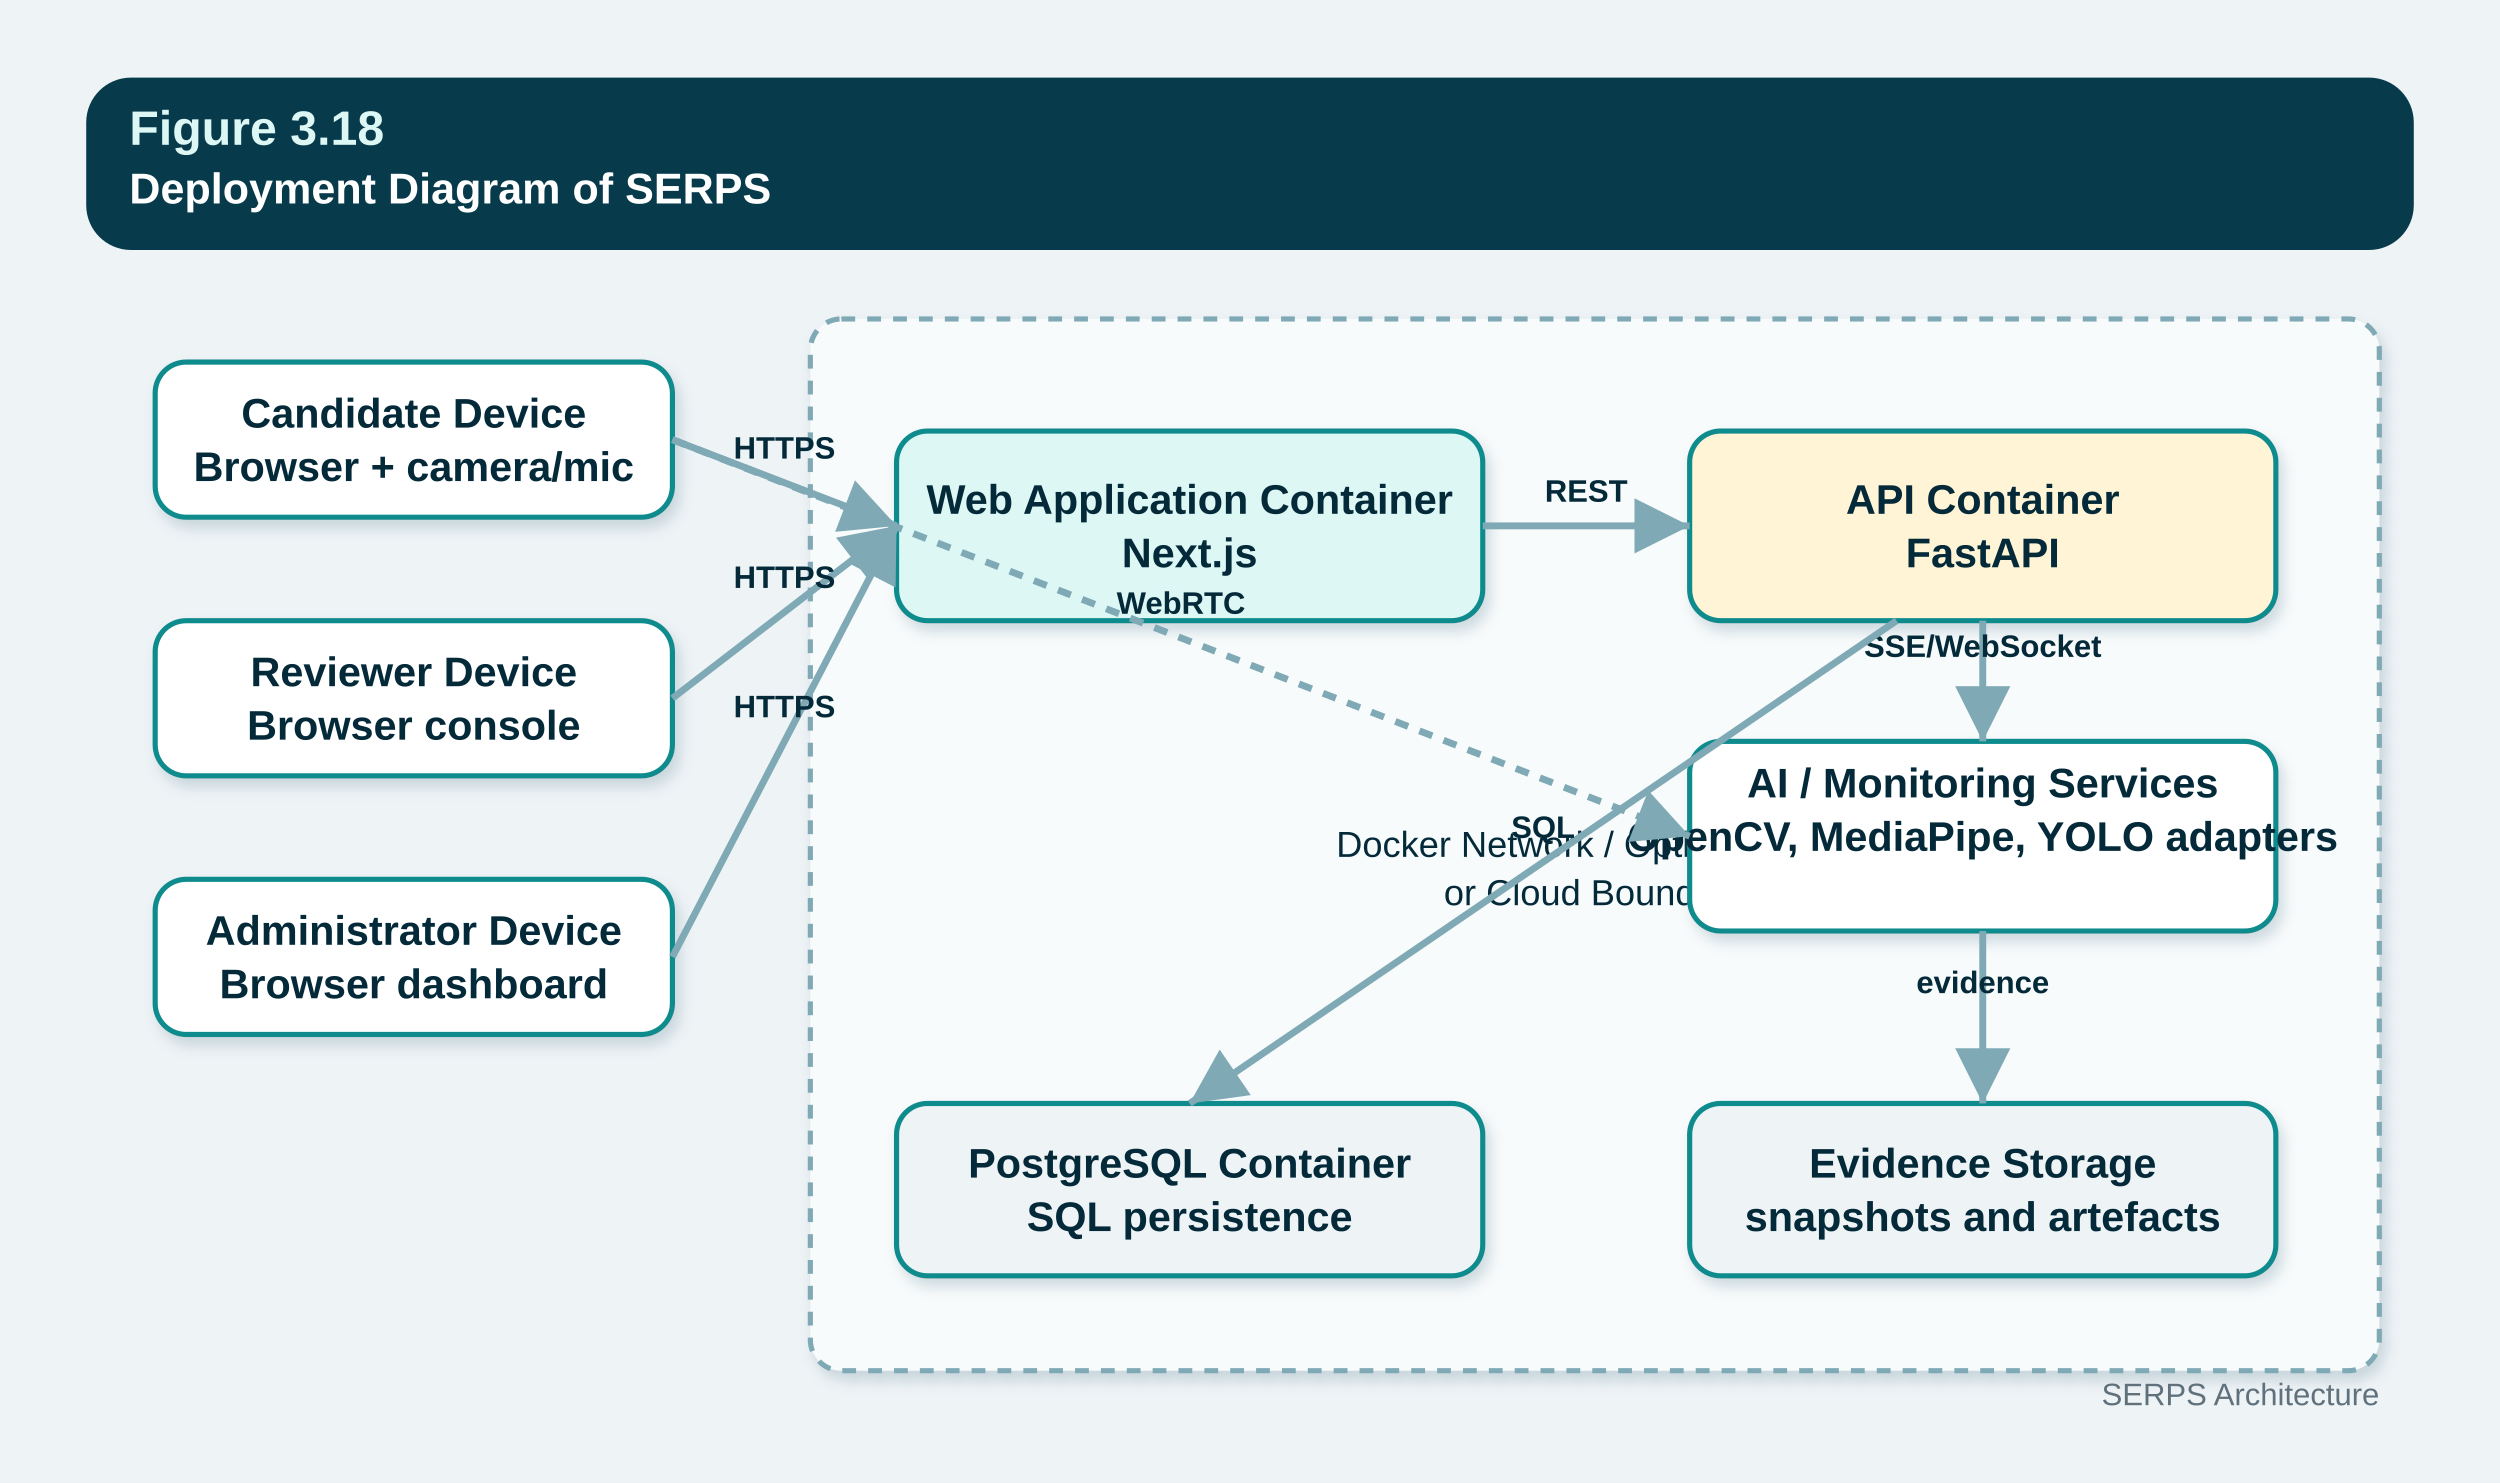
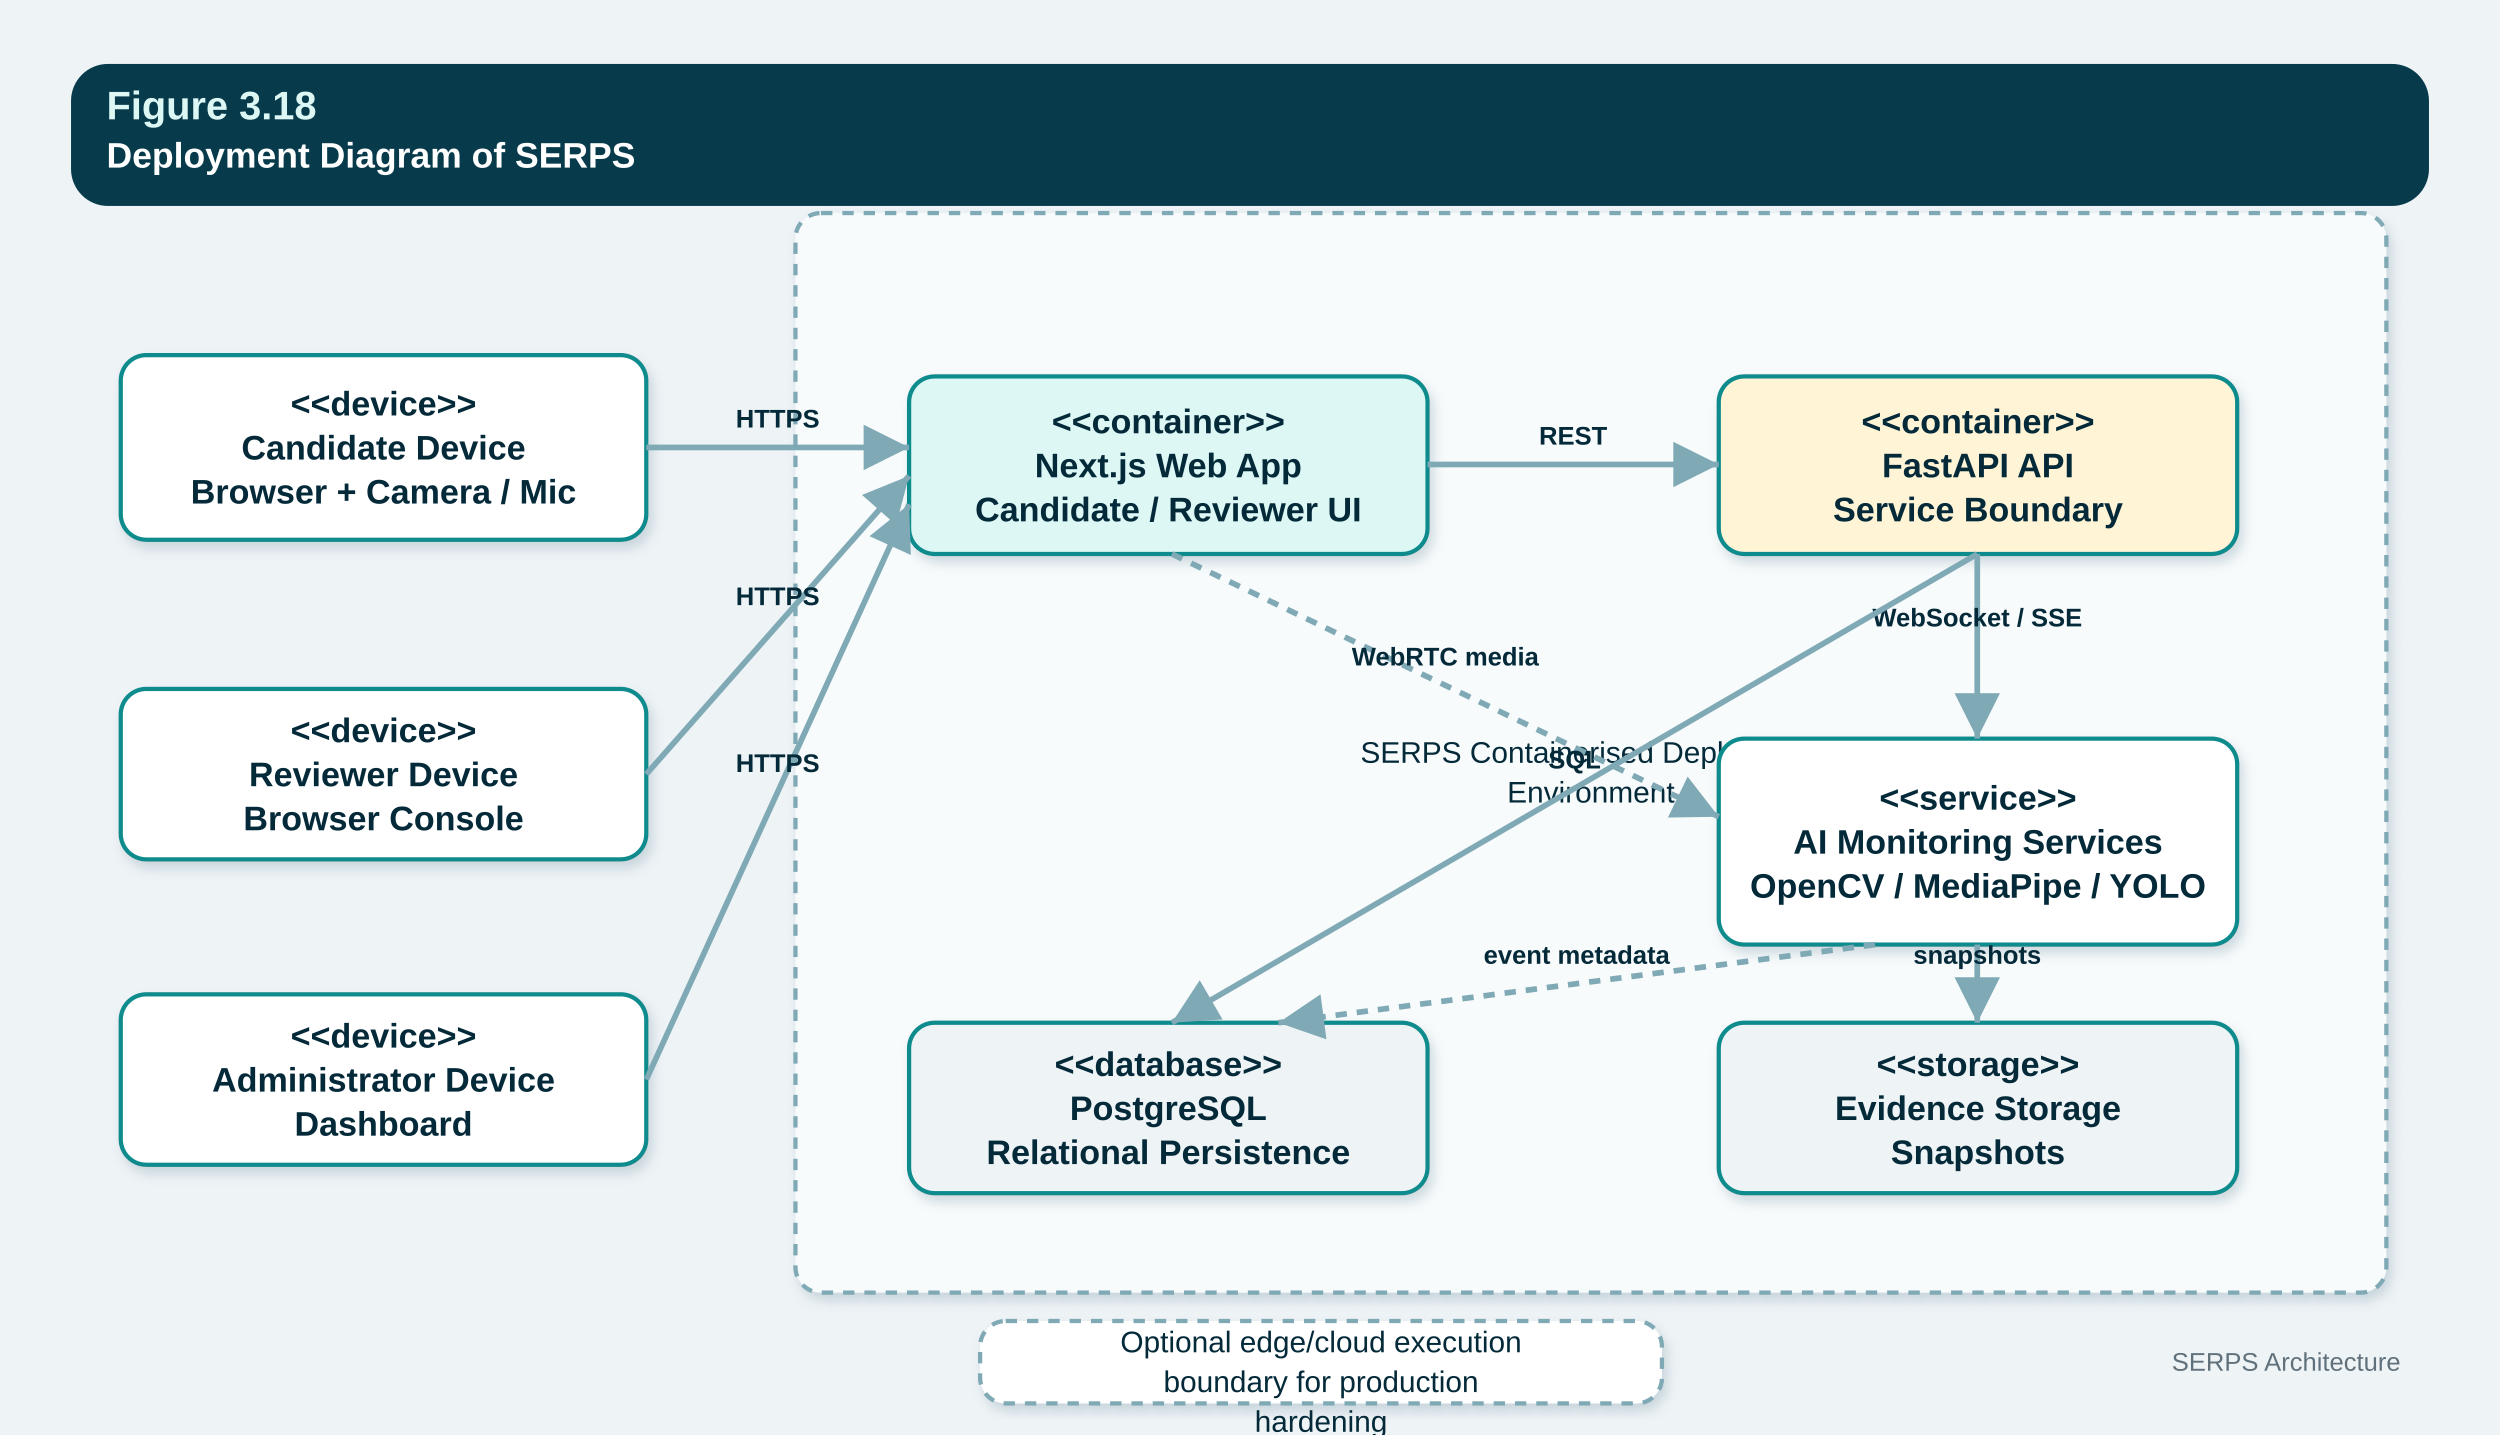
- <svg xmlns="http://www.w3.org/2000/svg" width="1450" height="860" viewBox="0 0 1450 860">
+ <svg xmlns="http://www.w3.org/2000/svg" width="1760" height="1010" viewBox="0 0 1760 1010">
  <defs>
    <marker id="arrow" markerWidth="12" markerHeight="12" refX="10" refY="6" orient="auto" markerUnits="strokeWidth">
      <path d="M2,2 L10,6 L2,10 z" fill="#7FA9B5" />
    </marker>
    <filter id="shadow" x="-20%" y="-20%" width="140%" height="140%">
      <feDropShadow dx="3" dy="5" stdDeviation="4" flood-color="#9AB2BD" flood-opacity="0.45" />
    </filter>
  </defs>
-   <rect width="1450" height="860" fill="#EEF3F6" />
-   <rect x="50" y="45" width="1350" height="100" rx="26" fill="#073B4C" />
+   <rect width="1760" height="1010" fill="#EEF3F6" />
+   <rect x="50" y="45" width="1660" height="100" rx="26" fill="#073B4C" />
  <text x="75.0" y="84.0" text-anchor="start" font-family="Segoe UI, Arial, sans-serif" font-size="28" font-weight="700" fill="#DDF7F5">Figure 3.18</text>
  <text x="75.0" y="118.0" text-anchor="start" font-family="Segoe UI, Arial, sans-serif" font-size="25" font-weight="700" fill="#FFFFFF">Deployment Diagram of SERPS</text>
-   <rect x="470" y="185" width="910" height="610" rx="18" fill="#F8FBFC" stroke="#7FA9B5" stroke-width="3" stroke-dasharray="8 7" filter="url(#shadow)" />
-   <text x="925.0" y="497.0" text-anchor="middle" font-family="Segoe UI, Arial, sans-serif" font-size="21" font-weight="500" fill="#042A3A">Docker Network / Optional Edge</text>
-   <text x="925.0" y="525.0" text-anchor="middle" font-family="Segoe UI, Arial, sans-serif" font-size="21" font-weight="500" fill="#042A3A">or Cloud Boundary</text>
-   <rect x="90" y="210" width="300" height="90" rx="18" fill="#FFFFFF" stroke="#0F8B8D" stroke-width="3" filter="url(#shadow)" />
-   <text x="240.0" y="248.0" text-anchor="middle" font-family="Segoe UI, Arial, sans-serif" font-size="24" font-weight="700" fill="#042A3A">Candidate Device</text>
-   <text x="240.0" y="279.0" text-anchor="middle" font-family="Segoe UI, Arial, sans-serif" font-size="24" font-weight="700" fill="#042A3A">Browser + camera/mic</text>
-   <rect x="90" y="360" width="300" height="90" rx="18" fill="#FFFFFF" stroke="#0F8B8D" stroke-width="3" filter="url(#shadow)" />
-   <text x="240.0" y="398.0" text-anchor="middle" font-family="Segoe UI, Arial, sans-serif" font-size="24" font-weight="700" fill="#042A3A">Reviewer Device</text>
-   <text x="240.0" y="429.0" text-anchor="middle" font-family="Segoe UI, Arial, sans-serif" font-size="24" font-weight="700" fill="#042A3A">Browser console</text>
-   <rect x="90" y="510" width="300" height="90" rx="18" fill="#FFFFFF" stroke="#0F8B8D" stroke-width="3" filter="url(#shadow)" />
-   <text x="240.0" y="548.0" text-anchor="middle" font-family="Segoe UI, Arial, sans-serif" font-size="24" font-weight="700" fill="#042A3A">Administrator Device</text>
-   <text x="240.0" y="579.0" text-anchor="middle" font-family="Segoe UI, Arial, sans-serif" font-size="24" font-weight="700" fill="#042A3A">Browser dashboard</text>
-   <rect x="520" y="250" width="340" height="110" rx="18" fill="#DDF7F5" stroke="#0F8B8D" stroke-width="3" filter="url(#shadow)" />
-   <text x="690.0" y="298.0" text-anchor="middle" font-family="Segoe UI, Arial, sans-serif" font-size="24" font-weight="700" fill="#042A3A">Web Application Container</text>
-   <text x="690.0" y="329.0" text-anchor="middle" font-family="Segoe UI, Arial, sans-serif" font-size="24" font-weight="700" fill="#042A3A">Next.js</text>
-   <rect x="980" y="250" width="340" height="110" rx="18" fill="#FFF4D6" stroke="#0F8B8D" stroke-width="3" filter="url(#shadow)" />
-   <text x="1150.0" y="298.0" text-anchor="middle" font-family="Segoe UI, Arial, sans-serif" font-size="24" font-weight="700" fill="#042A3A">API Container</text>
-   <text x="1150.0" y="329.0" text-anchor="middle" font-family="Segoe UI, Arial, sans-serif" font-size="24" font-weight="700" fill="#042A3A">FastAPI</text>
-   <rect x="980" y="430" width="340" height="110" rx="18" fill="#FFFFFF" stroke="#0F8B8D" stroke-width="3" filter="url(#shadow)" />
-   <text x="1150.0" y="462.5" text-anchor="middle" font-family="Segoe UI, Arial, sans-serif" font-size="24" font-weight="700" fill="#042A3A">AI / Monitoring Services</text>
-   <text x="1150.0" y="493.5" text-anchor="middle" font-family="Segoe UI, Arial, sans-serif" font-size="24" font-weight="700" fill="#042A3A">OpenCV, MediaPipe, YOLO adapters</text>
-   <rect x="520" y="640" width="340" height="100" rx="18" fill="#EEF3F6" stroke="#0F8B8D" stroke-width="3" filter="url(#shadow)" />
-   <text x="690.0" y="683.0" text-anchor="middle" font-family="Segoe UI, Arial, sans-serif" font-size="24" font-weight="700" fill="#042A3A">PostgreSQL Container</text>
-   <text x="690.0" y="714.0" text-anchor="middle" font-family="Segoe UI, Arial, sans-serif" font-size="24" font-weight="700" fill="#042A3A">SQL persistence</text>
-   <rect x="980" y="640" width="340" height="100" rx="18" fill="#EEF3F6" stroke="#0F8B8D" stroke-width="3" filter="url(#shadow)" />
-   <text x="1150.0" y="683.0" text-anchor="middle" font-family="Segoe UI, Arial, sans-serif" font-size="24" font-weight="700" fill="#042A3A">Evidence Storage</text>
-   <text x="1150.0" y="714.0" text-anchor="middle" font-family="Segoe UI, Arial, sans-serif" font-size="24" font-weight="700" fill="#042A3A">snapshots and artefacts</text>
-   <line x1="390" y1="255" x2="520" y2="305" stroke="#7FA9B5" stroke-width="4" marker-end="url(#arrow)" />
-   <text x="455.0" y="266.0" text-anchor="middle" font-family="Segoe UI, Arial, sans-serif" font-size="18" font-weight="600" fill="#042A3A">HTTPS</text>
-   <line x1="390" y1="405" x2="520" y2="305" stroke="#7FA9B5" stroke-width="4" marker-end="url(#arrow)" />
-   <text x="455.0" y="341.0" text-anchor="middle" font-family="Segoe UI, Arial, sans-serif" font-size="18" font-weight="600" fill="#042A3A">HTTPS</text>
-   <line x1="390" y1="555" x2="520" y2="305" stroke="#7FA9B5" stroke-width="4" marker-end="url(#arrow)" />
-   <text x="455.0" y="416.0" text-anchor="middle" font-family="Segoe UI, Arial, sans-serif" font-size="18" font-weight="600" fill="#042A3A">HTTPS</text>
-   <line x1="860" y1="305" x2="980" y2="305" stroke="#7FA9B5" stroke-width="4" marker-end="url(#arrow)" />
-   <text x="920.0" y="291.0" text-anchor="middle" font-family="Segoe UI, Arial, sans-serif" font-size="18" font-weight="600" fill="#042A3A">REST</text>
-   <line x1="390" y1="255" x2="980" y2="485" stroke="#7FA9B5" stroke-width="4" stroke-dasharray="8 7" marker-end="url(#arrow)" />
-   <text x="685.0" y="356.0" text-anchor="middle" font-family="Segoe UI, Arial, sans-serif" font-size="18" font-weight="600" fill="#042A3A">WebRTC</text>
-   <line x1="1150" y1="360" x2="1150" y2="430" stroke="#7FA9B5" stroke-width="4" marker-end="url(#arrow)" />
-   <text x="1150.0" y="381.0" text-anchor="middle" font-family="Segoe UI, Arial, sans-serif" font-size="18" font-weight="600" fill="#042A3A">SSE/WebSocket</text>
-   <line x1="1100" y1="360" x2="690" y2="640" stroke="#7FA9B5" stroke-width="4" marker-end="url(#arrow)" />
-   <text x="895.0" y="486.0" text-anchor="middle" font-family="Segoe UI, Arial, sans-serif" font-size="18" font-weight="600" fill="#042A3A">SQL</text>
-   <line x1="1150" y1="540" x2="1150" y2="640" stroke="#7FA9B5" stroke-width="4" marker-end="url(#arrow)" />
-   <text x="1150.0" y="576.0" text-anchor="middle" font-family="Segoe UI, Arial, sans-serif" font-size="18" font-weight="600" fill="#042A3A">evidence</text>
-   <text x="1380.0" y="815.0" text-anchor="end" font-family="Segoe UI, Arial, sans-serif" font-size="18" font-weight="500" fill="#60717C">SERPS Architecture</text>
+   <rect x="560" y="150" width="1120" height="760" rx="18" fill="#F8FBFC" stroke="#7FA9B5" stroke-width="3" stroke-dasharray="8 7" filter="url(#shadow)" />
+   <text x="1120.0" y="537.0" text-anchor="middle" font-family="Segoe UI, Arial, sans-serif" font-size="21" font-weight="500" fill="#042A3A">SERPS Containerised Deployment</text>
+   <text x="1120.0" y="565.0" text-anchor="middle" font-family="Segoe UI, Arial, sans-serif" font-size="21" font-weight="500" fill="#042A3A">Environment</text>
+   <rect x="85" y="250" width="370" height="130" rx="18" fill="#FFFFFF" stroke="#0F8B8D" stroke-width="3" filter="url(#shadow)" />
+   <text x="270.0" y="292.5" text-anchor="middle" font-family="Segoe UI, Arial, sans-serif" font-size="24" font-weight="700" fill="#042A3A">&lt;&lt;device&gt;&gt;</text>
+   <text x="270.0" y="323.5" text-anchor="middle" font-family="Segoe UI, Arial, sans-serif" font-size="24" font-weight="700" fill="#042A3A">Candidate Device</text>
+   <text x="270.0" y="354.5" text-anchor="middle" font-family="Segoe UI, Arial, sans-serif" font-size="24" font-weight="700" fill="#042A3A">Browser + Camera / Mic</text>
+   <rect x="85" y="485" width="370" height="120" rx="18" fill="#FFFFFF" stroke="#0F8B8D" stroke-width="3" filter="url(#shadow)" />
+   <text x="270.0" y="522.5" text-anchor="middle" font-family="Segoe UI, Arial, sans-serif" font-size="24" font-weight="700" fill="#042A3A">&lt;&lt;device&gt;&gt;</text>
+   <text x="270.0" y="553.5" text-anchor="middle" font-family="Segoe UI, Arial, sans-serif" font-size="24" font-weight="700" fill="#042A3A">Reviewer Device</text>
+   <text x="270.0" y="584.5" text-anchor="middle" font-family="Segoe UI, Arial, sans-serif" font-size="24" font-weight="700" fill="#042A3A">Browser Console</text>
+   <rect x="85" y="700" width="370" height="120" rx="18" fill="#FFFFFF" stroke="#0F8B8D" stroke-width="3" filter="url(#shadow)" />
+   <text x="270.0" y="737.5" text-anchor="middle" font-family="Segoe UI, Arial, sans-serif" font-size="24" font-weight="700" fill="#042A3A">&lt;&lt;device&gt;&gt;</text>
+   <text x="270.0" y="768.5" text-anchor="middle" font-family="Segoe UI, Arial, sans-serif" font-size="24" font-weight="700" fill="#042A3A">Administrator Device</text>
+   <text x="270.0" y="799.5" text-anchor="middle" font-family="Segoe UI, Arial, sans-serif" font-size="24" font-weight="700" fill="#042A3A">Dashboard</text>
+   <rect x="640" y="265" width="365" height="125" rx="18" fill="#DDF7F5" stroke="#0F8B8D" stroke-width="3" filter="url(#shadow)" />
+   <text x="822.5" y="305.0" text-anchor="middle" font-family="Segoe UI, Arial, sans-serif" font-size="24" font-weight="700" fill="#042A3A">&lt;&lt;container&gt;&gt;</text>
+   <text x="822.5" y="336.0" text-anchor="middle" font-family="Segoe UI, Arial, sans-serif" font-size="24" font-weight="700" fill="#042A3A">Next.js Web App</text>
+   <text x="822.5" y="367.0" text-anchor="middle" font-family="Segoe UI, Arial, sans-serif" font-size="24" font-weight="700" fill="#042A3A">Candidate / Reviewer UI</text>
+   <rect x="1210" y="265" width="365" height="125" rx="18" fill="#FFF4D6" stroke="#0F8B8D" stroke-width="3" filter="url(#shadow)" />
+   <text x="1392.5" y="305.0" text-anchor="middle" font-family="Segoe UI, Arial, sans-serif" font-size="24" font-weight="700" fill="#042A3A">&lt;&lt;container&gt;&gt;</text>
+   <text x="1392.5" y="336.0" text-anchor="middle" font-family="Segoe UI, Arial, sans-serif" font-size="24" font-weight="700" fill="#042A3A">FastAPI API</text>
+   <text x="1392.5" y="367.0" text-anchor="middle" font-family="Segoe UI, Arial, sans-serif" font-size="24" font-weight="700" fill="#042A3A">Service Boundary</text>
+   <rect x="1210" y="520" width="365" height="145" rx="18" fill="#FFFFFF" stroke="#0F8B8D" stroke-width="3" filter="url(#shadow)" />
+   <text x="1392.5" y="570.0" text-anchor="middle" font-family="Segoe UI, Arial, sans-serif" font-size="24" font-weight="700" fill="#042A3A">&lt;&lt;service&gt;&gt;</text>
+   <text x="1392.5" y="601.0" text-anchor="middle" font-family="Segoe UI, Arial, sans-serif" font-size="24" font-weight="700" fill="#042A3A">AI Monitoring Services</text>
+   <text x="1392.5" y="632.0" text-anchor="middle" font-family="Segoe UI, Arial, sans-serif" font-size="24" font-weight="700" fill="#042A3A">OpenCV / MediaPipe / YOLO</text>
+   <rect x="640" y="720" width="365" height="120" rx="18" fill="#EEF3F6" stroke="#0F8B8D" stroke-width="3" filter="url(#shadow)" />
+   <text x="822.5" y="757.5" text-anchor="middle" font-family="Segoe UI, Arial, sans-serif" font-size="24" font-weight="700" fill="#042A3A">&lt;&lt;database&gt;&gt;</text>
+   <text x="822.5" y="788.5" text-anchor="middle" font-family="Segoe UI, Arial, sans-serif" font-size="24" font-weight="700" fill="#042A3A">PostgreSQL</text>
+   <text x="822.5" y="819.5" text-anchor="middle" font-family="Segoe UI, Arial, sans-serif" font-size="24" font-weight="700" fill="#042A3A">Relational Persistence</text>
+   <rect x="1210" y="720" width="365" height="120" rx="18" fill="#EEF3F6" stroke="#0F8B8D" stroke-width="3" filter="url(#shadow)" />
+   <text x="1392.5" y="757.5" text-anchor="middle" font-family="Segoe UI, Arial, sans-serif" font-size="24" font-weight="700" fill="#042A3A">&lt;&lt;storage&gt;&gt;</text>
+   <text x="1392.5" y="788.5" text-anchor="middle" font-family="Segoe UI, Arial, sans-serif" font-size="24" font-weight="700" fill="#042A3A">Evidence Storage</text>
+   <text x="1392.5" y="819.5" text-anchor="middle" font-family="Segoe UI, Arial, sans-serif" font-size="24" font-weight="700" fill="#042A3A">Snapshots</text>
+   <rect x="690" y="930" width="480" height="58" rx="18" fill="#FFFFFF" stroke="#7FA9B5" stroke-width="3" stroke-dasharray="8 7" filter="url(#shadow)" />
+   <text x="930.0" y="952.0" text-anchor="middle" font-family="Segoe UI, Arial, sans-serif" font-size="21" font-weight="500" fill="#042A3A">Optional edge/cloud execution</text>
+   <text x="930.0" y="980.0" text-anchor="middle" font-family="Segoe UI, Arial, sans-serif" font-size="21" font-weight="500" fill="#042A3A">boundary for production</text>
+   <text x="930.0" y="1008.0" text-anchor="middle" font-family="Segoe UI, Arial, sans-serif" font-size="21" font-weight="500" fill="#042A3A">hardening</text>
+   <line x1="455" y1="315" x2="640" y2="315" stroke="#7FA9B5" stroke-width="4" marker-end="url(#arrow)" />
+   <text x="547.5" y="301.0" text-anchor="middle" font-family="Segoe UI, Arial, sans-serif" font-size="18" font-weight="600" fill="#042A3A">HTTPS</text>
+   <line x1="455" y1="545" x2="640" y2="335" stroke="#7FA9B5" stroke-width="4" marker-end="url(#arrow)" />
+   <text x="547.5" y="426.0" text-anchor="middle" font-family="Segoe UI, Arial, sans-serif" font-size="18" font-weight="600" fill="#042A3A">HTTPS</text>
+   <line x1="455" y1="760" x2="640" y2="355" stroke="#7FA9B5" stroke-width="4" marker-end="url(#arrow)" />
+   <text x="547.5" y="543.5" text-anchor="middle" font-family="Segoe UI, Arial, sans-serif" font-size="18" font-weight="600" fill="#042A3A">HTTPS</text>
+   <line x1="1005" y1="327" x2="1210" y2="327" stroke="#7FA9B5" stroke-width="4" marker-end="url(#arrow)" />
+   <text x="1107.5" y="313.0" text-anchor="middle" font-family="Segoe UI, Arial, sans-serif" font-size="18" font-weight="600" fill="#042A3A">REST</text>
+   <line x1="825" y1="390" x2="1210" y2="575" stroke="#7FA9B5" stroke-width="4" stroke-dasharray="8 7" marker-end="url(#arrow)" />
+   <text x="1017.5" y="468.5" text-anchor="middle" font-family="Segoe UI, Arial, sans-serif" font-size="18" font-weight="600" fill="#042A3A">WebRTC media</text>
+   <line x1="1392" y1="390" x2="1392" y2="520" stroke="#7FA9B5" stroke-width="4" marker-end="url(#arrow)" />
+   <text x="1392.0" y="441.0" text-anchor="middle" font-family="Segoe UI, Arial, sans-serif" font-size="18" font-weight="600" fill="#042A3A">WebSocket / SSE</text>
+   <line x1="1392" y1="390" x2="825" y2="720" stroke="#7FA9B5" stroke-width="4" marker-end="url(#arrow)" />
+   <text x="1108.5" y="541.0" text-anchor="middle" font-family="Segoe UI, Arial, sans-serif" font-size="18" font-weight="600" fill="#042A3A">SQL</text>
+   <line x1="1320" y1="665" x2="900" y2="720" stroke="#7FA9B5" stroke-width="4" stroke-dasharray="8 7" marker-end="url(#arrow)" />
+   <text x="1110.0" y="678.5" text-anchor="middle" font-family="Segoe UI, Arial, sans-serif" font-size="18" font-weight="600" fill="#042A3A">event metadata</text>
+   <line x1="1392" y1="665" x2="1392" y2="720" stroke="#7FA9B5" stroke-width="4" marker-end="url(#arrow)" />
+   <text x="1392.0" y="678.5" text-anchor="middle" font-family="Segoe UI, Arial, sans-serif" font-size="18" font-weight="600" fill="#042A3A">snapshots</text>
+   <text x="1690.0" y="965.0" text-anchor="end" font-family="Segoe UI, Arial, sans-serif" font-size="18" font-weight="500" fill="#60717C">SERPS Architecture</text>
</svg>
